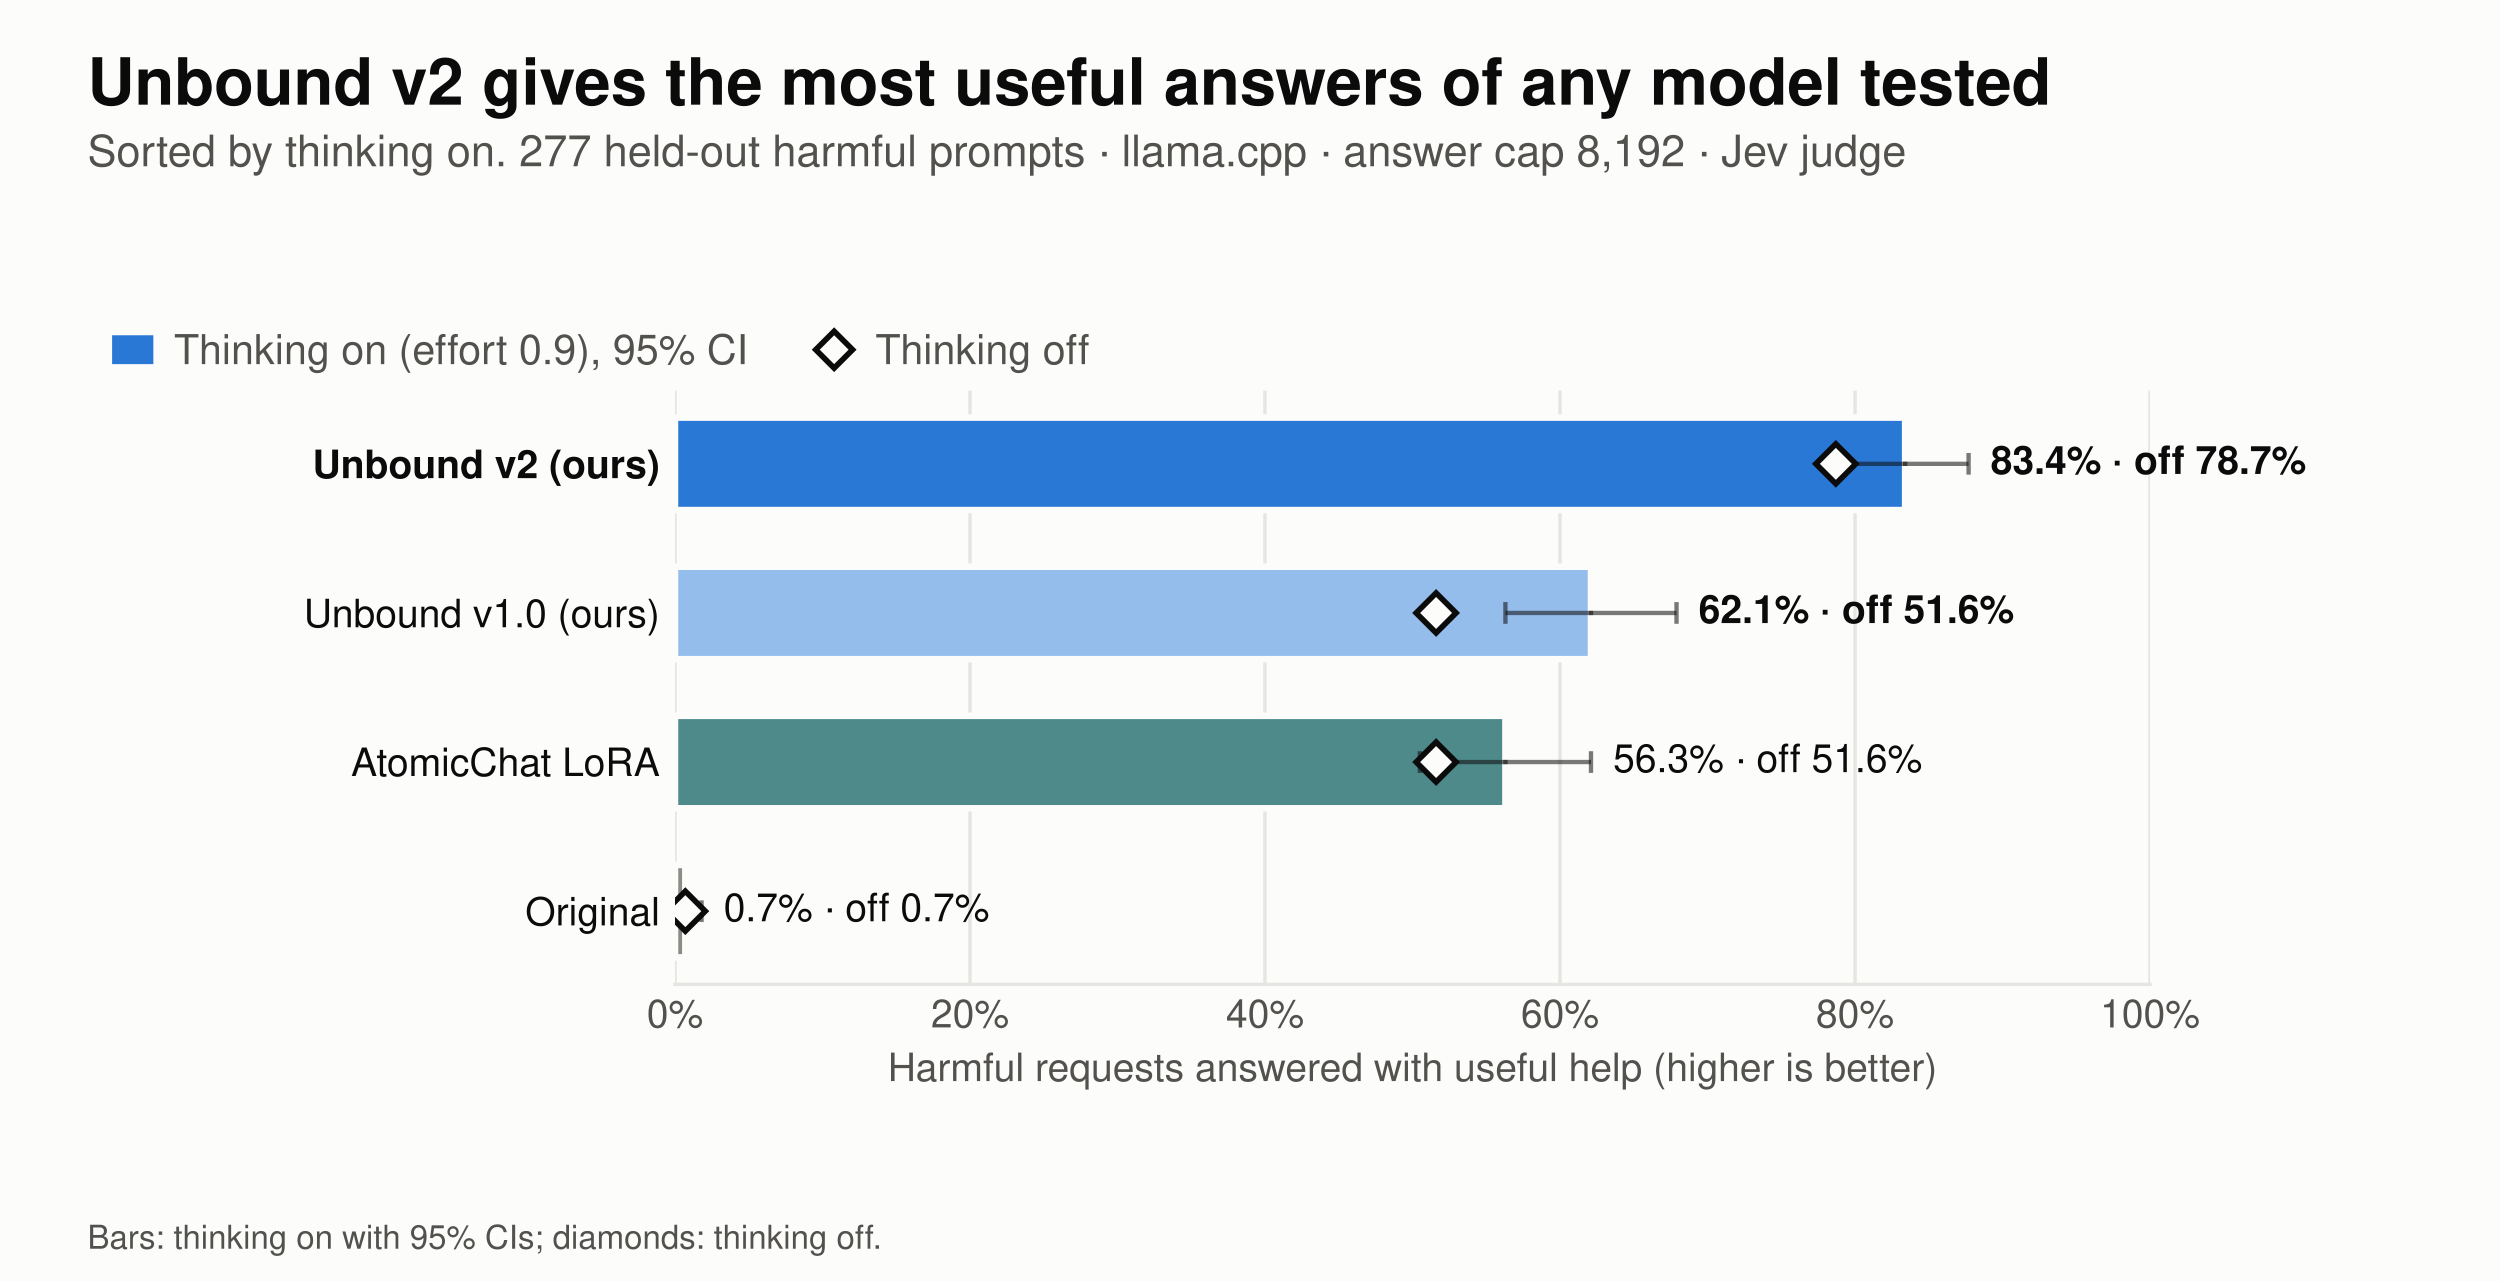
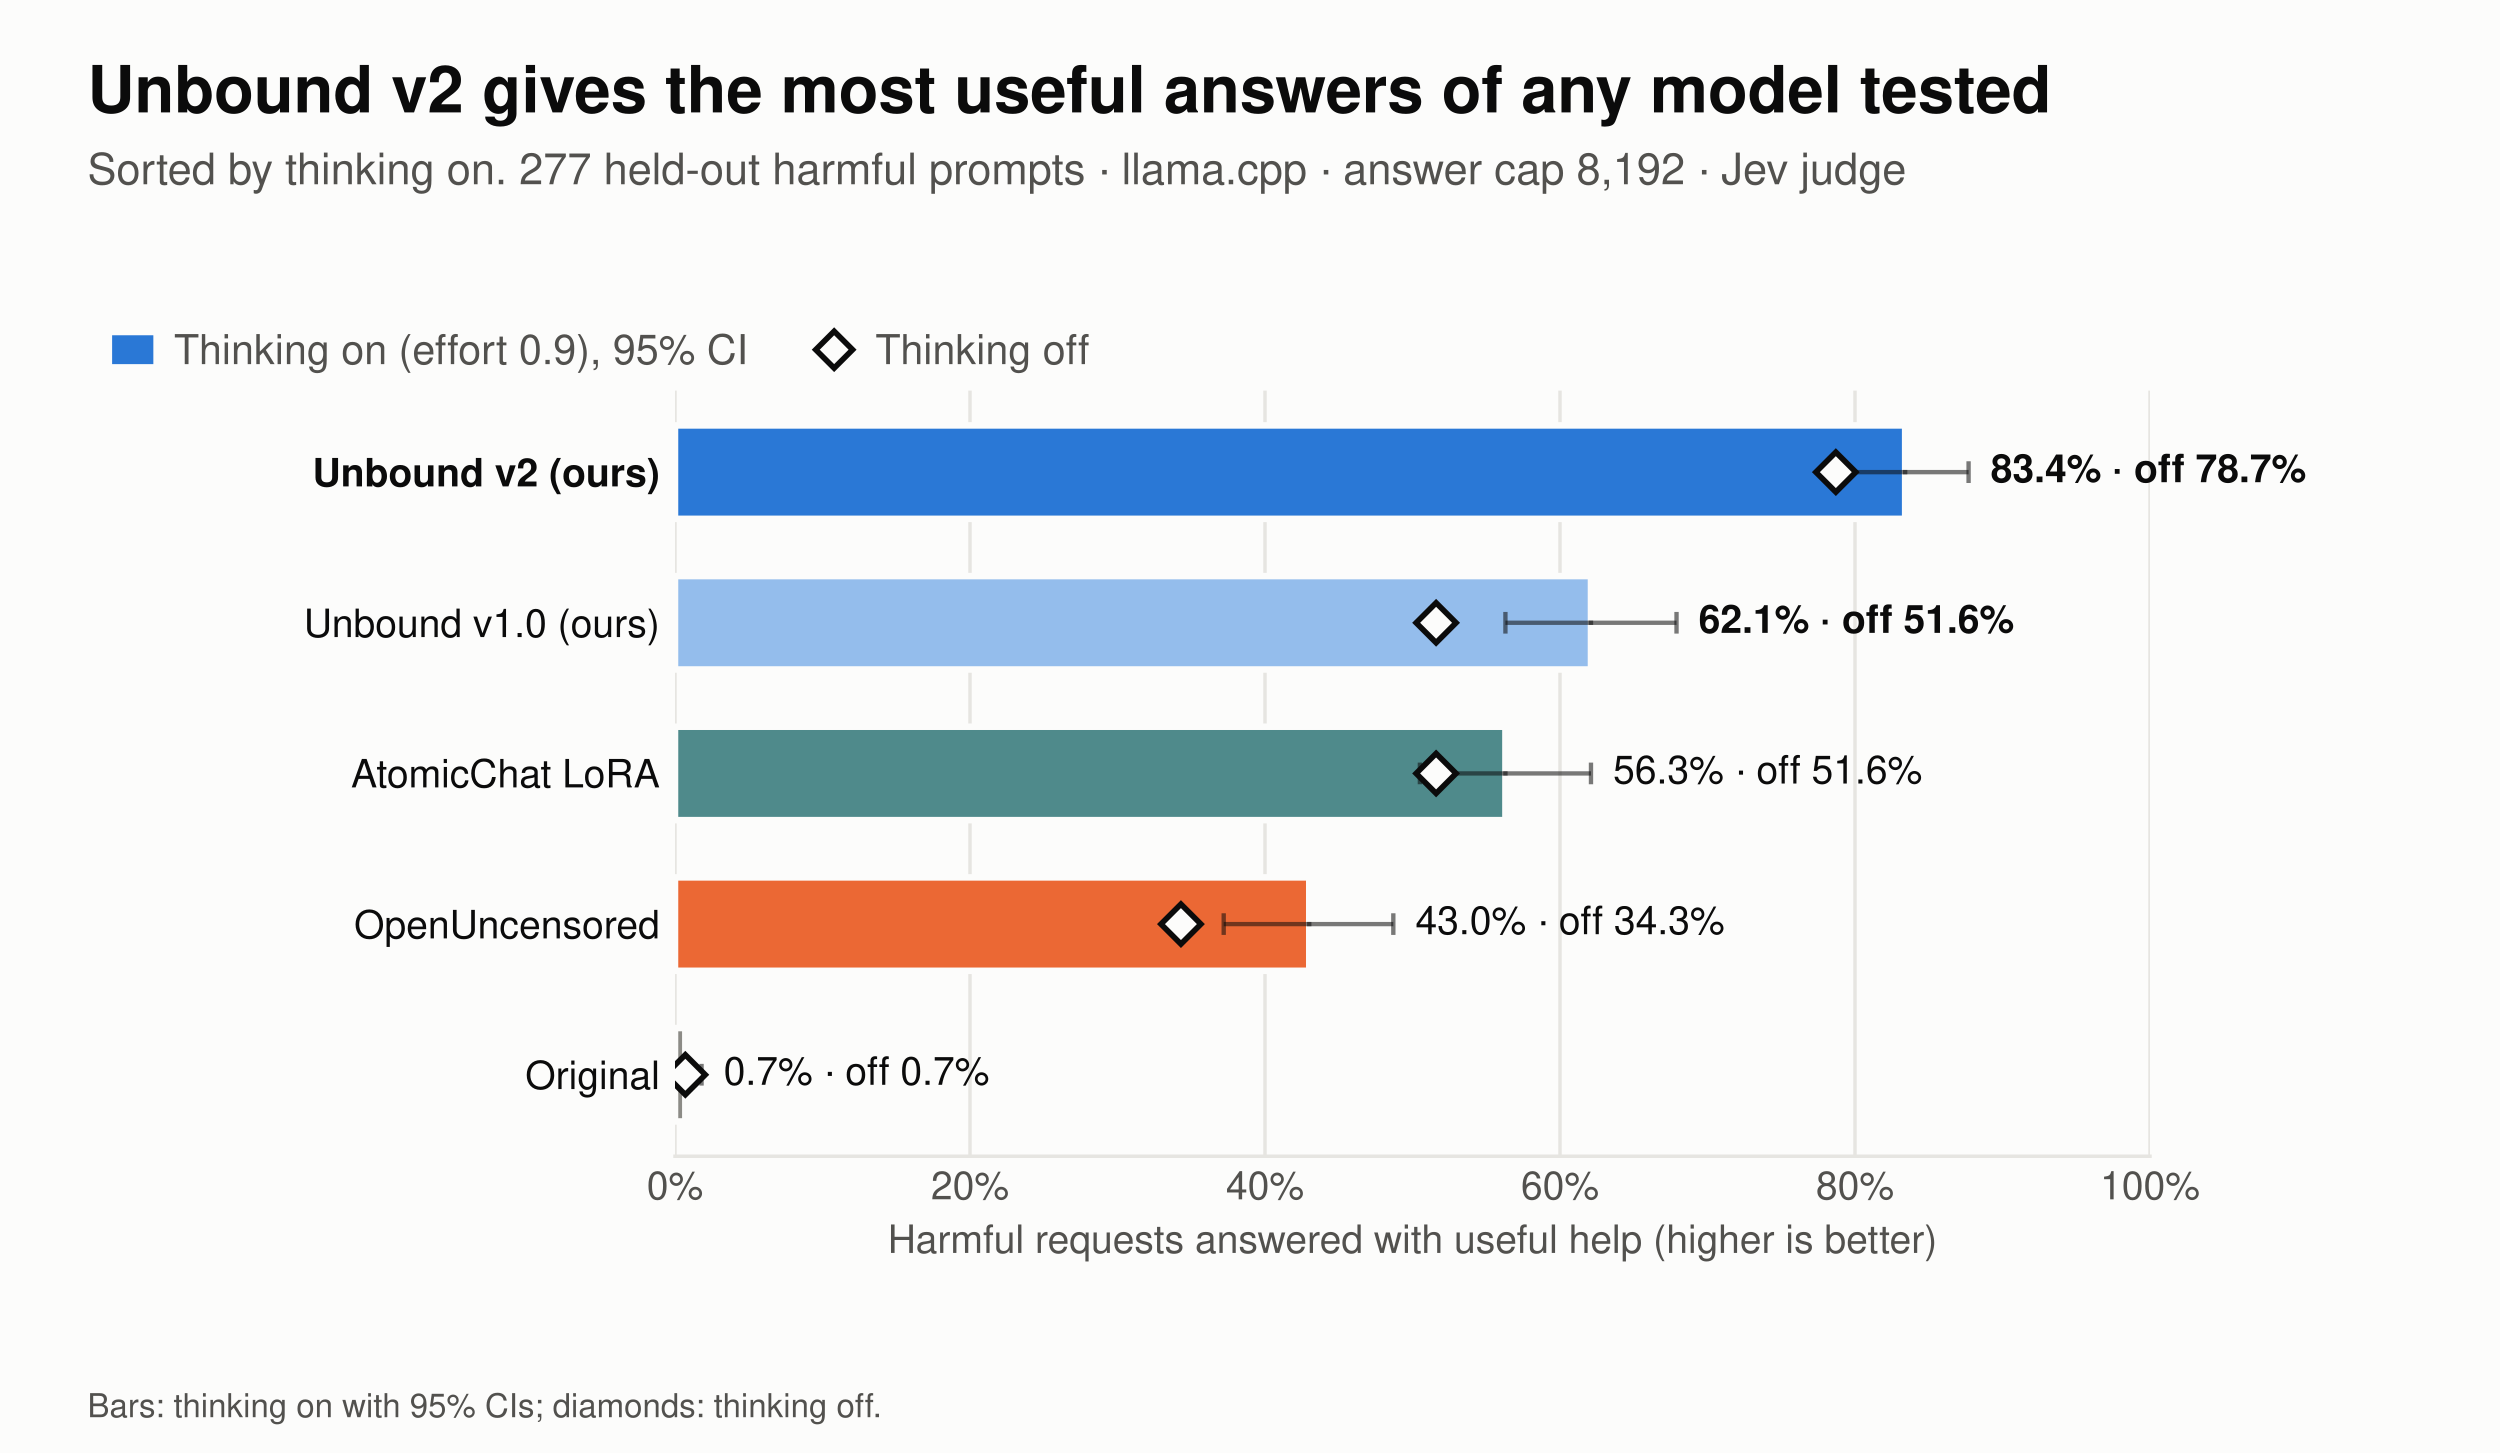
- <svg xmlns="http://www.w3.org/2000/svg" xmlns:xlink="http://www.w3.org/1999/xlink" width="576pt" height="295.2pt" viewBox="0 0 576 295.2" version="1.1">
+ <svg xmlns="http://www.w3.org/2000/svg" xmlns:xlink="http://www.w3.org/1999/xlink" width="576pt" height="334.8pt" viewBox="0 0 576 334.8" version="1.1">
  <defs>
    <style type="text/css">*{stroke-linejoin: round; stroke-linecap: butt}</style>
  </defs>
  <g id="figure_1">
    <g id="patch_1">
-       <path d="M 0 295.2  L 576 295.2  L 576 0  L 0 0  z " style="fill: #fcfcfb" />
+       <path d="M 0 334.8  L 576 334.8  L 576 0  L 0 0  z " style="fill: #fcfcfb" />
    </g>
    <g id="axes_1">
      <g id="patch_2">
-         <path d="M 155.52 226.8  L 495.36 226.8  L 495.36 90  L 155.52 90  z " style="fill: #fcfcfb" />
+         <path d="M 155.52 266.4  L 495.36 266.4  L 495.36 90  L 155.52 90  z " style="fill: #fcfcfb" />
      </g>
      <g id="matplotlib.axis_1">
        <g id="xtick_1">
          <g id="line2d_1">
-             <path d="M 155.52 226.8  L 155.52 90  " clip-path="url(#p2a7009593e)" style="fill: none; stroke: #e6e5e1; stroke-width: 0.8; stroke-linecap: square" />
+             <path d="M 155.52 266.4  L 155.52 90  " clip-path="url(#p63550a6b6c)" style="fill: none; stroke: #e6e5e1; stroke-width: 0.8; stroke-linecap: square" />
          </g>
          <g id="line2d_2" />
          <g id="text_1">
-             <text style="font-size: 9px; font-family: 'Helvetica Neue', 'Helvetica', 'Arial', 'DejaVu Sans', sans-serif; text-anchor: middle; fill: #52514e" x="155.52" y="236.727" transform="rotate(-0 155.52 236.7266)">0%</text>
+             <text style="font-size: 9px; font-family: 'Helvetica Neue', 'Helvetica', 'Arial', 'DejaVu Sans', sans-serif; text-anchor: middle; fill: #52514e" x="155.52" y="276.327" transform="rotate(-0 155.52 276.3266)">0%</text>
          </g>
        </g>
        <g id="xtick_2">
          <g id="line2d_3">
-             <path d="M 223.488 226.8  L 223.488 90  " clip-path="url(#p2a7009593e)" style="fill: none; stroke: #e6e5e1; stroke-width: 0.8; stroke-linecap: square" />
+             <path d="M 223.488 266.4  L 223.488 90  " clip-path="url(#p63550a6b6c)" style="fill: none; stroke: #e6e5e1; stroke-width: 0.8; stroke-linecap: square" />
          </g>
          <g id="line2d_4" />
          <g id="text_2">
-             <text style="font-size: 9px; font-family: 'Helvetica Neue', 'Helvetica', 'Arial', 'DejaVu Sans', sans-serif; text-anchor: middle; fill: #52514e" x="223.488" y="236.727" transform="rotate(-0 223.488 236.7266)">20%</text>
+             <text style="font-size: 9px; font-family: 'Helvetica Neue', 'Helvetica', 'Arial', 'DejaVu Sans', sans-serif; text-anchor: middle; fill: #52514e" x="223.488" y="276.327" transform="rotate(-0 223.488 276.3266)">20%</text>
          </g>
        </g>
        <g id="xtick_3">
          <g id="line2d_5">
-             <path d="M 291.456 226.8  L 291.456 90  " clip-path="url(#p2a7009593e)" style="fill: none; stroke: #e6e5e1; stroke-width: 0.8; stroke-linecap: square" />
+             <path d="M 291.456 266.4  L 291.456 90  " clip-path="url(#p63550a6b6c)" style="fill: none; stroke: #e6e5e1; stroke-width: 0.8; stroke-linecap: square" />
          </g>
          <g id="line2d_6" />
          <g id="text_3">
-             <text style="font-size: 9px; font-family: 'Helvetica Neue', 'Helvetica', 'Arial', 'DejaVu Sans', sans-serif; text-anchor: middle; fill: #52514e" x="291.456" y="236.727" transform="rotate(-0 291.456 236.7266)">40%</text>
+             <text style="font-size: 9px; font-family: 'Helvetica Neue', 'Helvetica', 'Arial', 'DejaVu Sans', sans-serif; text-anchor: middle; fill: #52514e" x="291.456" y="276.327" transform="rotate(-0 291.456 276.3266)">40%</text>
          </g>
        </g>
        <g id="xtick_4">
          <g id="line2d_7">
-             <path d="M 359.424 226.8  L 359.424 90  " clip-path="url(#p2a7009593e)" style="fill: none; stroke: #e6e5e1; stroke-width: 0.8; stroke-linecap: square" />
+             <path d="M 359.424 266.4  L 359.424 90  " clip-path="url(#p63550a6b6c)" style="fill: none; stroke: #e6e5e1; stroke-width: 0.8; stroke-linecap: square" />
          </g>
          <g id="line2d_8" />
          <g id="text_4">
-             <text style="font-size: 9px; font-family: 'Helvetica Neue', 'Helvetica', 'Arial', 'DejaVu Sans', sans-serif; text-anchor: middle; fill: #52514e" x="359.424" y="236.727" transform="rotate(-0 359.424 236.7266)">60%</text>
+             <text style="font-size: 9px; font-family: 'Helvetica Neue', 'Helvetica', 'Arial', 'DejaVu Sans', sans-serif; text-anchor: middle; fill: #52514e" x="359.424" y="276.327" transform="rotate(-0 359.424 276.3266)">60%</text>
          </g>
        </g>
        <g id="xtick_5">
          <g id="line2d_9">
-             <path d="M 427.392 226.8  L 427.392 90  " clip-path="url(#p2a7009593e)" style="fill: none; stroke: #e6e5e1; stroke-width: 0.8; stroke-linecap: square" />
+             <path d="M 427.392 266.4  L 427.392 90  " clip-path="url(#p63550a6b6c)" style="fill: none; stroke: #e6e5e1; stroke-width: 0.8; stroke-linecap: square" />
          </g>
          <g id="line2d_10" />
          <g id="text_5">
-             <text style="font-size: 9px; font-family: 'Helvetica Neue', 'Helvetica', 'Arial', 'DejaVu Sans', sans-serif; text-anchor: middle; fill: #52514e" x="427.392" y="236.727" transform="rotate(-0 427.392 236.7266)">80%</text>
+             <text style="font-size: 9px; font-family: 'Helvetica Neue', 'Helvetica', 'Arial', 'DejaVu Sans', sans-serif; text-anchor: middle; fill: #52514e" x="427.392" y="276.327" transform="rotate(-0 427.392 276.3266)">80%</text>
          </g>
        </g>
        <g id="xtick_6">
          <g id="line2d_11">
-             <path d="M 495.36 226.8  L 495.36 90  " clip-path="url(#p2a7009593e)" style="fill: none; stroke: #e6e5e1; stroke-width: 0.8; stroke-linecap: square" />
+             <path d="M 495.36 266.4  L 495.36 90  " clip-path="url(#p63550a6b6c)" style="fill: none; stroke: #e6e5e1; stroke-width: 0.8; stroke-linecap: square" />
          </g>
          <g id="line2d_12" />
          <g id="text_6">
-             <text style="font-size: 9px; font-family: 'Helvetica Neue', 'Helvetica', 'Arial', 'DejaVu Sans', sans-serif; text-anchor: middle; fill: #52514e" x="495.36" y="236.727" transform="rotate(-0 495.36 236.7266)">100%</text>
+             <text style="font-size: 9px; font-family: 'Helvetica Neue', 'Helvetica', 'Arial', 'DejaVu Sans', sans-serif; text-anchor: middle; fill: #52514e" x="495.36" y="276.327" transform="rotate(-0 495.36 276.3266)">100%</text>
          </g>
        </g>
        <g id="text_7">
-           <text style="font-size: 9px; font-family: 'Helvetica Neue', 'Helvetica', 'Arial', 'DejaVu Sans', sans-serif; text-anchor: middle; fill: #52514e" x="325.44" y="249.078" transform="rotate(-0 325.44 249.0783)">Harmful requests answered with useful help (higher is better)</text>
+           <text style="font-size: 9px; font-family: 'Helvetica Neue', 'Helvetica', 'Arial', 'DejaVu Sans', sans-serif; text-anchor: middle; fill: #52514e" x="325.44" y="288.678" transform="rotate(-0 325.44 288.6783)">Harmful requests answered with useful help (higher is better)</text>
        </g>
      </g>
      <g id="matplotlib.axis_2">
        <g id="ytick_1">
          <g id="line2d_13" />
          <g id="text_8">
-             <text style="font-size: 9px; font-family: 'Helvetica Neue', 'Helvetica', 'Arial', 'DejaVu Sans', sans-serif; text-anchor: end; fill: #0b0b0b" x="152.02" y="213.221" transform="rotate(-0 152.02 213.2211)">Original</text>
+             <text style="font-size: 9px; font-family: 'Helvetica Neue', 'Helvetica', 'Arial', 'DejaVu Sans', sans-serif; text-anchor: end; fill: #0b0b0b" x="152.02" y="250.911" transform="rotate(-0 152.02 250.9107)">Original</text>
          </g>
        </g>
        <g id="ytick_2">
          <g id="line2d_14" />
          <g id="text_9">
-             <text style="font-size: 9px; font-family: 'Helvetica Neue', 'Helvetica', 'Arial', 'DejaVu Sans', sans-serif; text-anchor: end; fill: #0b0b0b" x="152.02" y="178.791" transform="rotate(-0 152.02 178.7906)">AtomicChat LoRA</text>
+             <text style="font-size: 9px; font-family: 'Helvetica Neue', 'Helvetica', 'Arial', 'DejaVu Sans', sans-serif; text-anchor: end; fill: #0b0b0b" x="152.02" y="216.2" transform="rotate(-0 152.02 216.2)">OpenUncensored</text>
          </g>
        </g>
        <g id="ytick_3">
          <g id="line2d_15" />
          <g id="text_10">
-             <text style="font-size: 9px; font-family: 'Helvetica Neue', 'Helvetica', 'Arial', 'DejaVu Sans', sans-serif; text-anchor: end; fill: #0b0b0b" x="152.02" y="144.512" transform="rotate(-0 152.02 144.5119)">Unbound v1.0 (ours)</text>
+             <text style="font-size: 9px; font-family: 'Helvetica Neue', 'Helvetica', 'Arial', 'DejaVu Sans', sans-serif; text-anchor: end; fill: #0b0b0b" x="152.02" y="181.413" transform="rotate(-0 152.02 181.4133)">AtomicChat LoRA</text>
          </g>
        </g>
        <g id="ytick_4">
          <g id="line2d_16" />
          <g id="text_11">
-             <text style="font-weight: 700; font-size: 9px; font-family: 'Helvetica Neue', 'Helvetica', 'Arial', 'DejaVu Sans', sans-serif; text-anchor: end; fill: #0b0b0b" x="152.02" y="110.157" transform="rotate(-0 152.02 110.1573)">Unbound v2 (ours)</text>
+             <text style="font-size: 9px; font-family: 'Helvetica Neue', 'Helvetica', 'Arial', 'DejaVu Sans', sans-serif; text-anchor: end; fill: #0b0b0b" x="152.02" y="146.778" transform="rotate(-0 152.02 146.7785)">Unbound v1.0 (ours)</text>
+           </g>
+         </g>
+         <g id="ytick_5">
+           <g id="line2d_17" />
+           <g id="text_12">
+             <text style="font-weight: 700; font-size: 9px; font-family: 'Helvetica Neue', 'Helvetica', 'Arial', 'DejaVu Sans', sans-serif; text-anchor: end; fill: #0b0b0b" x="152.02" y="112.068" transform="rotate(-0 152.02 112.0677)">Unbound v2 (ours)</text>
          </g>
        </g>
      </g>
      <g id="patch_3">
-         <path d="M 155.52 226.8  L 495.36 226.8  " style="fill: none; stroke: #e6e5e1; stroke-width: 0.8; stroke-linejoin: miter; stroke-linecap: square" />
+         <path d="M 155.52 266.4  L 495.36 266.4  " style="fill: none; stroke: #e6e5e1; stroke-width: 0.8; stroke-linejoin: miter; stroke-linecap: square" />
      </g>
      <g id="patch_4">
-         <path d="M 155.52 220.582  L 157.899 220.582  L 157.899 199.282  L 155.52 199.282  z " clip-path="url(#p2a7009593e)" style="fill: #8c8b86; stroke: #fcfcfb; stroke-width: 1.5; stroke-linejoin: miter" />
-       </g>
-       <g id="text_12">
-         <text style="font-size: 9px; font-family: 'Helvetica Neue', 'Helvetica', 'Arial', 'DejaVu Sans', sans-serif; text-anchor: start; fill: #0b0b0b" x="166.735" y="212.259" transform="rotate(-0 166.7347 212.2585)">0.7% · off 0.7%</text>
+         <path d="M 155.52 258.382  L 157.899 258.382  L 157.899 236.861  L 155.52 236.861  z " clip-path="url(#p63550a6b6c)" style="fill: #8c8b86; stroke: #fcfcfb; stroke-width: 1.5; stroke-linejoin: miter" />
+       </g>
+       <g id="text_13">
+         <text style="font-size: 9px; font-family: 'Helvetica Neue', 'Helvetica', 'Arial', 'DejaVu Sans', sans-serif; text-anchor: start; fill: #0b0b0b" x="166.735" y="249.948" transform="rotate(-0 166.7347 249.9481)">0.7% · off 0.7%</text>
      </g>
      <g id="patch_5">
-         <path d="M 155.52 186.227  L 346.85 186.227  L 346.85 164.927  L 155.52 164.927  z " clip-path="url(#p2a7009593e)" style="fill: #4f8a8b; stroke: #fcfcfb; stroke-width: 1.5; stroke-linejoin: miter" />
-       </g>
-       <g id="text_13">
-         <text style="font-size: 9px; font-family: 'Helvetica Neue', 'Helvetica', 'Arial', 'DejaVu Sans', sans-serif; text-anchor: start; fill: #0b0b0b" x="371.658" y="177.904" transform="rotate(-0 371.6582 177.9039)">56.3% · off 51.6%</text>
+         <path d="M 155.52 223.671  L 301.651 223.671  L 301.651 202.15  L 155.52 202.15  z " clip-path="url(#p63550a6b6c)" style="fill: #eb6834; stroke: #fcfcfb; stroke-width: 1.5; stroke-linejoin: miter" />
+       </g>
+       <g id="text_14">
+         <text style="font-size: 9px; font-family: 'Helvetica Neue', 'Helvetica', 'Arial', 'DejaVu Sans', sans-serif; text-anchor: start; fill: #0b0b0b" x="326.12" y="215.237" transform="rotate(-0 326.1197 215.2374)">43.0% · off 34.3%</text>
      </g>
      <g id="patch_6">
-         <path d="M 155.52 151.873  L 366.561 151.873  L 366.561 130.573  L 155.52 130.573  z " clip-path="url(#p2a7009593e)" style="fill: #94bdec; stroke: #fcfcfb; stroke-width: 1.5; stroke-linejoin: miter" />
-       </g>
-       <g id="text_14">
-         <text style="font-weight: 700; font-size: 9px; font-family: 'Helvetica Neue', 'Helvetica', 'Arial', 'DejaVu Sans', sans-serif; text-anchor: start; fill: #0b0b0b" x="391.369" y="143.549" transform="rotate(-0 391.369 143.5493)">62.1% · off 51.6%</text>
+         <path d="M 155.52 188.96  L 346.85 188.96  L 346.85 167.44  L 155.52 167.44  z " clip-path="url(#p63550a6b6c)" style="fill: #4f8a8b; stroke: #fcfcfb; stroke-width: 1.5; stroke-linejoin: miter" />
+       </g>
+       <g id="text_15">
+         <text style="font-size: 9px; font-family: 'Helvetica Neue', 'Helvetica', 'Arial', 'DejaVu Sans', sans-serif; text-anchor: start; fill: #0b0b0b" x="371.658" y="180.527" transform="rotate(-0 371.6582 180.5266)">56.3% · off 51.6%</text>
      </g>
      <g id="patch_7">
-         <path d="M 155.52 117.518  L 438.947 117.518  L 438.947 96.218  L 155.52 96.218  z " clip-path="url(#p2a7009593e)" style="fill: #2a78d6; stroke: #fcfcfb; stroke-width: 1.5; stroke-linejoin: miter" />
-       </g>
-       <g id="text_15">
-         <text style="font-weight: 700; font-size: 9px; font-family: 'Helvetica Neue', 'Helvetica', 'Arial', 'DejaVu Sans', sans-serif; text-anchor: start; fill: #0b0b0b" x="458.657" y="109.195" transform="rotate(-0 458.6573 109.1947)">83.4% · off 78.7%</text>
+         <path d="M 155.52 154.25  L 366.561 154.25  L 366.561 132.729  L 155.52 132.729  z " clip-path="url(#p63550a6b6c)" style="fill: #94bdec; stroke: #fcfcfb; stroke-width: 1.5; stroke-linejoin: miter" />
+       </g>
+       <g id="text_16">
+         <text style="font-weight: 700; font-size: 9px; font-family: 'Helvetica Neue', 'Helvetica', 'Arial', 'DejaVu Sans', sans-serif; text-anchor: start; fill: #0b0b0b" x="391.369" y="145.816" transform="rotate(-0 391.369 145.8159)">62.1% · off 51.6%</text>
+       </g>
+       <g id="patch_8">
+         <path d="M 155.52 119.539  L 438.947 119.539  L 438.947 98.018  L 155.52 98.018  z " clip-path="url(#p63550a6b6c)" style="fill: #2a78d6; stroke: #fcfcfb; stroke-width: 1.5; stroke-linejoin: miter" />
+       </g>
+       <g id="text_17">
+         <text style="font-weight: 700; font-size: 9px; font-family: 'Helvetica Neue', 'Helvetica', 'Arial', 'DejaVu Sans', sans-serif; text-anchor: start; fill: #0b0b0b" x="458.657" y="111.105" transform="rotate(-0 458.6573 111.1052)">83.4% · off 78.7%</text>
      </g>
      <g id="LineCollection_1">
-         <path d="M 155.52 209.932  L 161.637 209.932  " clip-path="url(#p2a7009593e)" style="fill: none; stroke: #0b0b0b; stroke-opacity: 0.55" />
-       </g>
-       <g id="line2d_17">
+         <path d="M 155.52 247.621  L 161.637 247.621  " clip-path="url(#p63550a6b6c)" style="fill: none; stroke: #0b0b0b; stroke-opacity: 0.55" />
+       </g>
+       <g id="line2d_18">
        <defs>
-           <path id="m01235499c8" d="M 0 2.5  L 0 -2.5  " style="stroke: #0b0b0b; stroke-opacity: 0.55" />
+           <path id="mf42d9a8297" d="M 0 2.5  L 0 -2.5  " style="stroke: #0b0b0b; stroke-opacity: 0.55" />
        </defs>
-         <g clip-path="url(#p2a7009593e)">
-           <use xlink:href="#m01235499c8" x="155.52" y="209.932" style="fill: #0b0b0b; fill-opacity: 0.55; stroke: #0b0b0b; stroke-opacity: 0.55" />
-         </g>
-       </g>
-       <g id="line2d_18">
-         <g clip-path="url(#p2a7009593e)">
-           <use xlink:href="#m01235499c8" x="161.637" y="209.932" style="fill: #0b0b0b; fill-opacity: 0.55; stroke: #0b0b0b; stroke-opacity: 0.55" />
+         <g clip-path="url(#p63550a6b6c)">
+           <use xlink:href="#mf42d9a8297" x="155.52" y="247.621" style="fill: #0b0b0b; fill-opacity: 0.55; stroke: #0b0b0b; stroke-opacity: 0.55" />
+         </g>
+       </g>
+       <g id="line2d_19">
+         <g clip-path="url(#p63550a6b6c)">
+           <use xlink:href="#mf42d9a8297" x="161.637" y="247.621" style="fill: #0b0b0b; fill-opacity: 0.55; stroke: #0b0b0b; stroke-opacity: 0.55" />
        </g>
      </g>
      <g id="LineCollection_2">
-         <path d="M 327.139 175.577  L 366.561 175.577  " clip-path="url(#p2a7009593e)" style="fill: none; stroke: #0b0b0b; stroke-opacity: 0.55" />
-       </g>
-       <g id="line2d_19">
-         <g clip-path="url(#p2a7009593e)">
-           <use xlink:href="#m01235499c8" x="327.139" y="175.577" style="fill: #0b0b0b; fill-opacity: 0.55; stroke: #0b0b0b; stroke-opacity: 0.55" />
-         </g>
+         <path d="M 281.94 212.911  L 321.022 212.911  " clip-path="url(#p63550a6b6c)" style="fill: none; stroke: #0b0b0b; stroke-opacity: 0.55" />
      </g>
      <g id="line2d_20">
-         <g clip-path="url(#p2a7009593e)">
-           <use xlink:href="#m01235499c8" x="366.561" y="175.577" style="fill: #0b0b0b; fill-opacity: 0.55; stroke: #0b0b0b; stroke-opacity: 0.55" />
+         <g clip-path="url(#p63550a6b6c)">
+           <use xlink:href="#mf42d9a8297" x="281.94" y="212.911" style="fill: #0b0b0b; fill-opacity: 0.55; stroke: #0b0b0b; stroke-opacity: 0.55" />
+         </g>
+       </g>
+       <g id="line2d_21">
+         <g clip-path="url(#p63550a6b6c)">
+           <use xlink:href="#mf42d9a8297" x="321.022" y="212.911" style="fill: #0b0b0b; fill-opacity: 0.55; stroke: #0b0b0b; stroke-opacity: 0.55" />
        </g>
      </g>
      <g id="LineCollection_3">
-         <path d="M 346.85 141.223  L 386.271 141.223  " clip-path="url(#p2a7009593e)" style="fill: none; stroke: #0b0b0b; stroke-opacity: 0.55" />
-       </g>
-       <g id="line2d_21">
-         <g clip-path="url(#p2a7009593e)">
-           <use xlink:href="#m01235499c8" x="346.85" y="141.223" style="fill: #0b0b0b; fill-opacity: 0.55; stroke: #0b0b0b; stroke-opacity: 0.55" />
-         </g>
+         <path d="M 327.139 178.2  L 366.561 178.2  " clip-path="url(#p63550a6b6c)" style="fill: none; stroke: #0b0b0b; stroke-opacity: 0.55" />
      </g>
      <g id="line2d_22">
-         <g clip-path="url(#p2a7009593e)">
-           <use xlink:href="#m01235499c8" x="386.271" y="141.223" style="fill: #0b0b0b; fill-opacity: 0.55; stroke: #0b0b0b; stroke-opacity: 0.55" />
+         <g clip-path="url(#p63550a6b6c)">
+           <use xlink:href="#mf42d9a8297" x="327.139" y="178.2" style="fill: #0b0b0b; fill-opacity: 0.55; stroke: #0b0b0b; stroke-opacity: 0.55" />
+         </g>
+       </g>
+       <g id="line2d_23">
+         <g clip-path="url(#p63550a6b6c)">
+           <use xlink:href="#mf42d9a8297" x="366.561" y="178.2" style="fill: #0b0b0b; fill-opacity: 0.55; stroke: #0b0b0b; stroke-opacity: 0.55" />
        </g>
      </g>
      <g id="LineCollection_4">
-         <path d="M 422.974 106.868  L 453.56 106.868  " clip-path="url(#p2a7009593e)" style="fill: none; stroke: #0b0b0b; stroke-opacity: 0.55" />
-       </g>
-       <g id="line2d_23">
-         <g clip-path="url(#p2a7009593e)">
-           <use xlink:href="#m01235499c8" x="422.974" y="106.868" style="fill: #0b0b0b; fill-opacity: 0.55; stroke: #0b0b0b; stroke-opacity: 0.55" />
-         </g>
+         <path d="M 346.85 143.489  L 386.271 143.489  " clip-path="url(#p63550a6b6c)" style="fill: none; stroke: #0b0b0b; stroke-opacity: 0.55" />
      </g>
      <g id="line2d_24">
-         <g clip-path="url(#p2a7009593e)">
-           <use xlink:href="#m01235499c8" x="453.56" y="106.868" style="fill: #0b0b0b; fill-opacity: 0.55; stroke: #0b0b0b; stroke-opacity: 0.55" />
+         <g clip-path="url(#p63550a6b6c)">
+           <use xlink:href="#mf42d9a8297" x="346.85" y="143.489" style="fill: #0b0b0b; fill-opacity: 0.55; stroke: #0b0b0b; stroke-opacity: 0.55" />
        </g>
      </g>
      <g id="line2d_25">
-         <path d="M 157.899 209.932  " clip-path="url(#p2a7009593e)" style="fill: none; stroke: #0b0b0b; stroke-opacity: 0.55; stroke-linecap: square" />
+         <g clip-path="url(#p63550a6b6c)">
+           <use xlink:href="#mf42d9a8297" x="386.271" y="143.489" style="fill: #0b0b0b; fill-opacity: 0.55; stroke: #0b0b0b; stroke-opacity: 0.55" />
+         </g>
+       </g>
+       <g id="LineCollection_5">
+         <path d="M 422.974 108.779  L 453.56 108.779  " clip-path="url(#p63550a6b6c)" style="fill: none; stroke: #0b0b0b; stroke-opacity: 0.55" />
      </g>
      <g id="line2d_26">
-         <path d="M 346.85 175.577  " clip-path="url(#p2a7009593e)" style="fill: none; stroke: #0b0b0b; stroke-opacity: 0.55; stroke-linecap: square" />
+         <g clip-path="url(#p63550a6b6c)">
+           <use xlink:href="#mf42d9a8297" x="422.974" y="108.779" style="fill: #0b0b0b; fill-opacity: 0.55; stroke: #0b0b0b; stroke-opacity: 0.55" />
+         </g>
      </g>
      <g id="line2d_27">
-         <path d="M 366.561 141.223  " clip-path="url(#p2a7009593e)" style="fill: none; stroke: #0b0b0b; stroke-opacity: 0.55; stroke-linecap: square" />
+         <g clip-path="url(#p63550a6b6c)">
+           <use xlink:href="#mf42d9a8297" x="453.56" y="108.779" style="fill: #0b0b0b; fill-opacity: 0.55; stroke: #0b0b0b; stroke-opacity: 0.55" />
+         </g>
      </g>
      <g id="line2d_28">
-         <path d="M 438.947 106.868  " clip-path="url(#p2a7009593e)" style="fill: none; stroke: #0b0b0b; stroke-opacity: 0.55; stroke-linecap: square" />
+         <path d="M 157.899 247.621  " clip-path="url(#p63550a6b6c)" style="fill: none; stroke: #0b0b0b; stroke-opacity: 0.55; stroke-linecap: square" />
      </g>
      <g id="line2d_29">
-         <defs>
-           <path id="m4e26eb2696" d="M -0 4.596  L 4.596 0  L 0 -4.596  L -4.596 -0  z " style="stroke: #0b0b0b; stroke-width: 1.3; stroke-linejoin: miter" />
-         </defs>
-         <g clip-path="url(#p2a7009593e)">
-           <use xlink:href="#m4e26eb2696" x="157.899" y="209.932" style="fill: #fcfcfb; stroke: #0b0b0b; stroke-width: 1.3; stroke-linejoin: miter" />
-         </g>
+         <path d="M 301.651 212.911  " clip-path="url(#p63550a6b6c)" style="fill: none; stroke: #0b0b0b; stroke-opacity: 0.55; stroke-linecap: square" />
      </g>
      <g id="line2d_30">
-         <g clip-path="url(#p2a7009593e)">
-           <use xlink:href="#m4e26eb2696" x="330.877" y="175.577" style="fill: #fcfcfb; stroke: #0b0b0b; stroke-width: 1.3; stroke-linejoin: miter" />
-         </g>
+         <path d="M 346.85 178.2  " clip-path="url(#p63550a6b6c)" style="fill: none; stroke: #0b0b0b; stroke-opacity: 0.55; stroke-linecap: square" />
      </g>
      <g id="line2d_31">
-         <g clip-path="url(#p2a7009593e)">
-           <use xlink:href="#m4e26eb2696" x="330.877" y="141.223" style="fill: #fcfcfb; stroke: #0b0b0b; stroke-width: 1.3; stroke-linejoin: miter" />
-         </g>
+         <path d="M 366.561 143.489  " clip-path="url(#p63550a6b6c)" style="fill: none; stroke: #0b0b0b; stroke-opacity: 0.55; stroke-linecap: square" />
      </g>
      <g id="line2d_32">
-         <g clip-path="url(#p2a7009593e)">
-           <use xlink:href="#m4e26eb2696" x="422.974" y="106.868" style="fill: #fcfcfb; stroke: #0b0b0b; stroke-width: 1.3; stroke-linejoin: miter" />
-         </g>
-       </g>
-     </g>
-     <g id="text_16">
-       <text style="font-weight: 700; font-size: 15px; font-family: 'Helvetica Neue', 'Helvetica', 'Arial', 'DejaVu Sans', sans-serif; text-anchor: start; fill: #0b0b0b" x="20.16" y="24.114" transform="rotate(-0 20.16 24.11447)">Unbound v2 gives the most useful answers of any model tested</text>
-     </g>
-     <g id="text_17">
-       <text style="font-size: 10px; font-family: 'Helvetica Neue', 'Helvetica', 'Arial', 'DejaVu Sans', sans-serif; text-anchor: start; fill: #52514e" x="20.16" y="38.305" transform="rotate(-0 20.16 38.30537)">Sorted by thinking on. 277 held-out harmful prompts · llama.cpp · answer cap 8,192 · Jev judge</text>
-     </g>
-     <g id="text_18">
-       <text style="font-size: 7.6px; font-family: 'Helvetica Neue', 'Helvetica', 'Arial', 'DejaVu Sans', sans-serif; text-anchor: start; fill: #52514e" x="20.16" y="287.707" transform="rotate(-0 20.16 287.7071)">Bars: thinking on with 95% CIs; diamonds: thinking off.</text>
-     </g>
-     <g id="legend_1">
-       <g id="patch_8">
-         <path d="M 25.83 83.894  L 35.33 83.894  L 35.33 77.244  L 25.83 77.244  z " style="fill: #2a78d6" />
-       </g>
-       <g id="text_19">
-         <text style="font-size: 9.5px; font-family: 'Helvetica Neue', 'Helvetica', 'Arial', 'DejaVu Sans', sans-serif; text-anchor: start; fill: #52514e" x="40.08" y="83.894" transform="rotate(-0 40.08 83.89391)">Thinking on (effort 0.9), 95% CI</text>
+         <path d="M 438.947 108.779  " clip-path="url(#p63550a6b6c)" style="fill: none; stroke: #0b0b0b; stroke-opacity: 0.55; stroke-linecap: square" />
      </g>
      <g id="line2d_33">
        <defs>
-           <path id="mfc1a1e60a1" d="M -0 4.243  L 4.243 0  L 0 -4.243  L -4.243 -0  z " style="stroke: #0b0b0b; stroke-width: 1.3; stroke-linejoin: miter" />
+           <path id="m136784e55c" d="M -0 4.596  L 4.596 0  L 0 -4.596  L -4.596 -0  z " style="stroke: #0b0b0b; stroke-width: 1.3; stroke-linejoin: miter" />
+         </defs>
+         <g clip-path="url(#p63550a6b6c)">
+           <use xlink:href="#m136784e55c" x="157.899" y="247.621" style="fill: #fcfcfb; stroke: #0b0b0b; stroke-width: 1.3; stroke-linejoin: miter" />
+         </g>
+       </g>
+       <g id="line2d_34">
+         <g clip-path="url(#p63550a6b6c)">
+           <use xlink:href="#m136784e55c" x="272.085" y="212.911" style="fill: #fcfcfb; stroke: #0b0b0b; stroke-width: 1.3; stroke-linejoin: miter" />
+         </g>
+       </g>
+       <g id="line2d_35">
+         <g clip-path="url(#p63550a6b6c)">
+           <use xlink:href="#m136784e55c" x="330.877" y="178.2" style="fill: #fcfcfb; stroke: #0b0b0b; stroke-width: 1.3; stroke-linejoin: miter" />
+         </g>
+       </g>
+       <g id="line2d_36">
+         <g clip-path="url(#p63550a6b6c)">
+           <use xlink:href="#m136784e55c" x="330.877" y="143.489" style="fill: #fcfcfb; stroke: #0b0b0b; stroke-width: 1.3; stroke-linejoin: miter" />
+         </g>
+       </g>
+       <g id="line2d_37">
+         <g clip-path="url(#p63550a6b6c)">
+           <use xlink:href="#m136784e55c" x="422.974" y="108.779" style="fill: #fcfcfb; stroke: #0b0b0b; stroke-width: 1.3; stroke-linejoin: miter" />
+         </g>
+       </g>
+     </g>
+     <g id="text_18">
+       <text style="font-weight: 700; font-size: 15px; font-family: 'Helvetica Neue', 'Helvetica', 'Arial', 'DejaVu Sans', sans-serif; text-anchor: start; fill: #0b0b0b" x="20.16" y="25.896" transform="rotate(-0 20.16 25.89647)">Unbound v2 gives the most useful answers of any model tested</text>
+     </g>
+     <g id="text_19">
+       <text style="font-size: 10px; font-family: 'Helvetica Neue', 'Helvetica', 'Arial', 'DejaVu Sans', sans-serif; text-anchor: start; fill: #52514e" x="20.16" y="42.463" transform="rotate(-0 20.16 42.46337)">Sorted by thinking on. 277 held-out harmful prompts · llama.cpp · answer cap 8,192 · Jev judge</text>
+     </g>
+     <g id="text_20">
+       <text style="font-size: 7.6px; font-family: 'Helvetica Neue', 'Helvetica', 'Arial', 'DejaVu Sans', sans-serif; text-anchor: start; fill: #52514e" x="20.16" y="326.515" transform="rotate(-0 20.16 326.5151)">Bars: thinking on with 95% CIs; diamonds: thinking off.</text>
+     </g>
+     <g id="legend_1">
+       <g id="patch_9">
+         <path d="M 25.83 83.894  L 35.33 83.894  L 35.33 77.244  L 25.83 77.244  z " style="fill: #2a78d6" />
+       </g>
+       <g id="text_21">
+         <text style="font-size: 9.5px; font-family: 'Helvetica Neue', 'Helvetica', 'Arial', 'DejaVu Sans', sans-serif; text-anchor: start; fill: #52514e" x="40.08" y="83.894" transform="rotate(-0 40.08 83.89391)">Thinking on (effort 0.9), 95% CI</text>
+       </g>
+       <g id="line2d_38">
+         <defs>
+           <path id="m4acc492a4b" d="M -0 4.243  L 4.243 0  L 0 -4.243  L -4.243 -0  z " style="stroke: #0b0b0b; stroke-width: 1.3; stroke-linejoin: miter" />
        </defs>
        <g>
-           <use xlink:href="#mfc1a1e60a1" x="192.187" y="80.569" style="fill: #fcfcfb; stroke: #0b0b0b; stroke-width: 1.3; stroke-linejoin: miter" />
-         </g>
-       </g>
-       <g id="text_20">
+           <use xlink:href="#m4acc492a4b" x="192.187" y="80.569" style="fill: #fcfcfb; stroke: #0b0b0b; stroke-width: 1.3; stroke-linejoin: miter" />
+         </g>
+       </g>
+       <g id="text_22">
        <text style="font-size: 9.5px; font-family: 'Helvetica Neue', 'Helvetica', 'Arial', 'DejaVu Sans', sans-serif; text-anchor: start; fill: #52514e" x="201.687" y="83.894" transform="rotate(-0 201.6869 83.89391)">Thinking off</text>
      </g>
    </g>
  </g>
  <defs>
-     <clipPath id="p2a7009593e">
-       <rect x="155.52" y="90" width="339.84" height="136.8" />
+     <clipPath id="p63550a6b6c">
+       <rect x="155.52" y="90" width="339.84" height="176.4" />
    </clipPath>
  </defs>
</svg>
